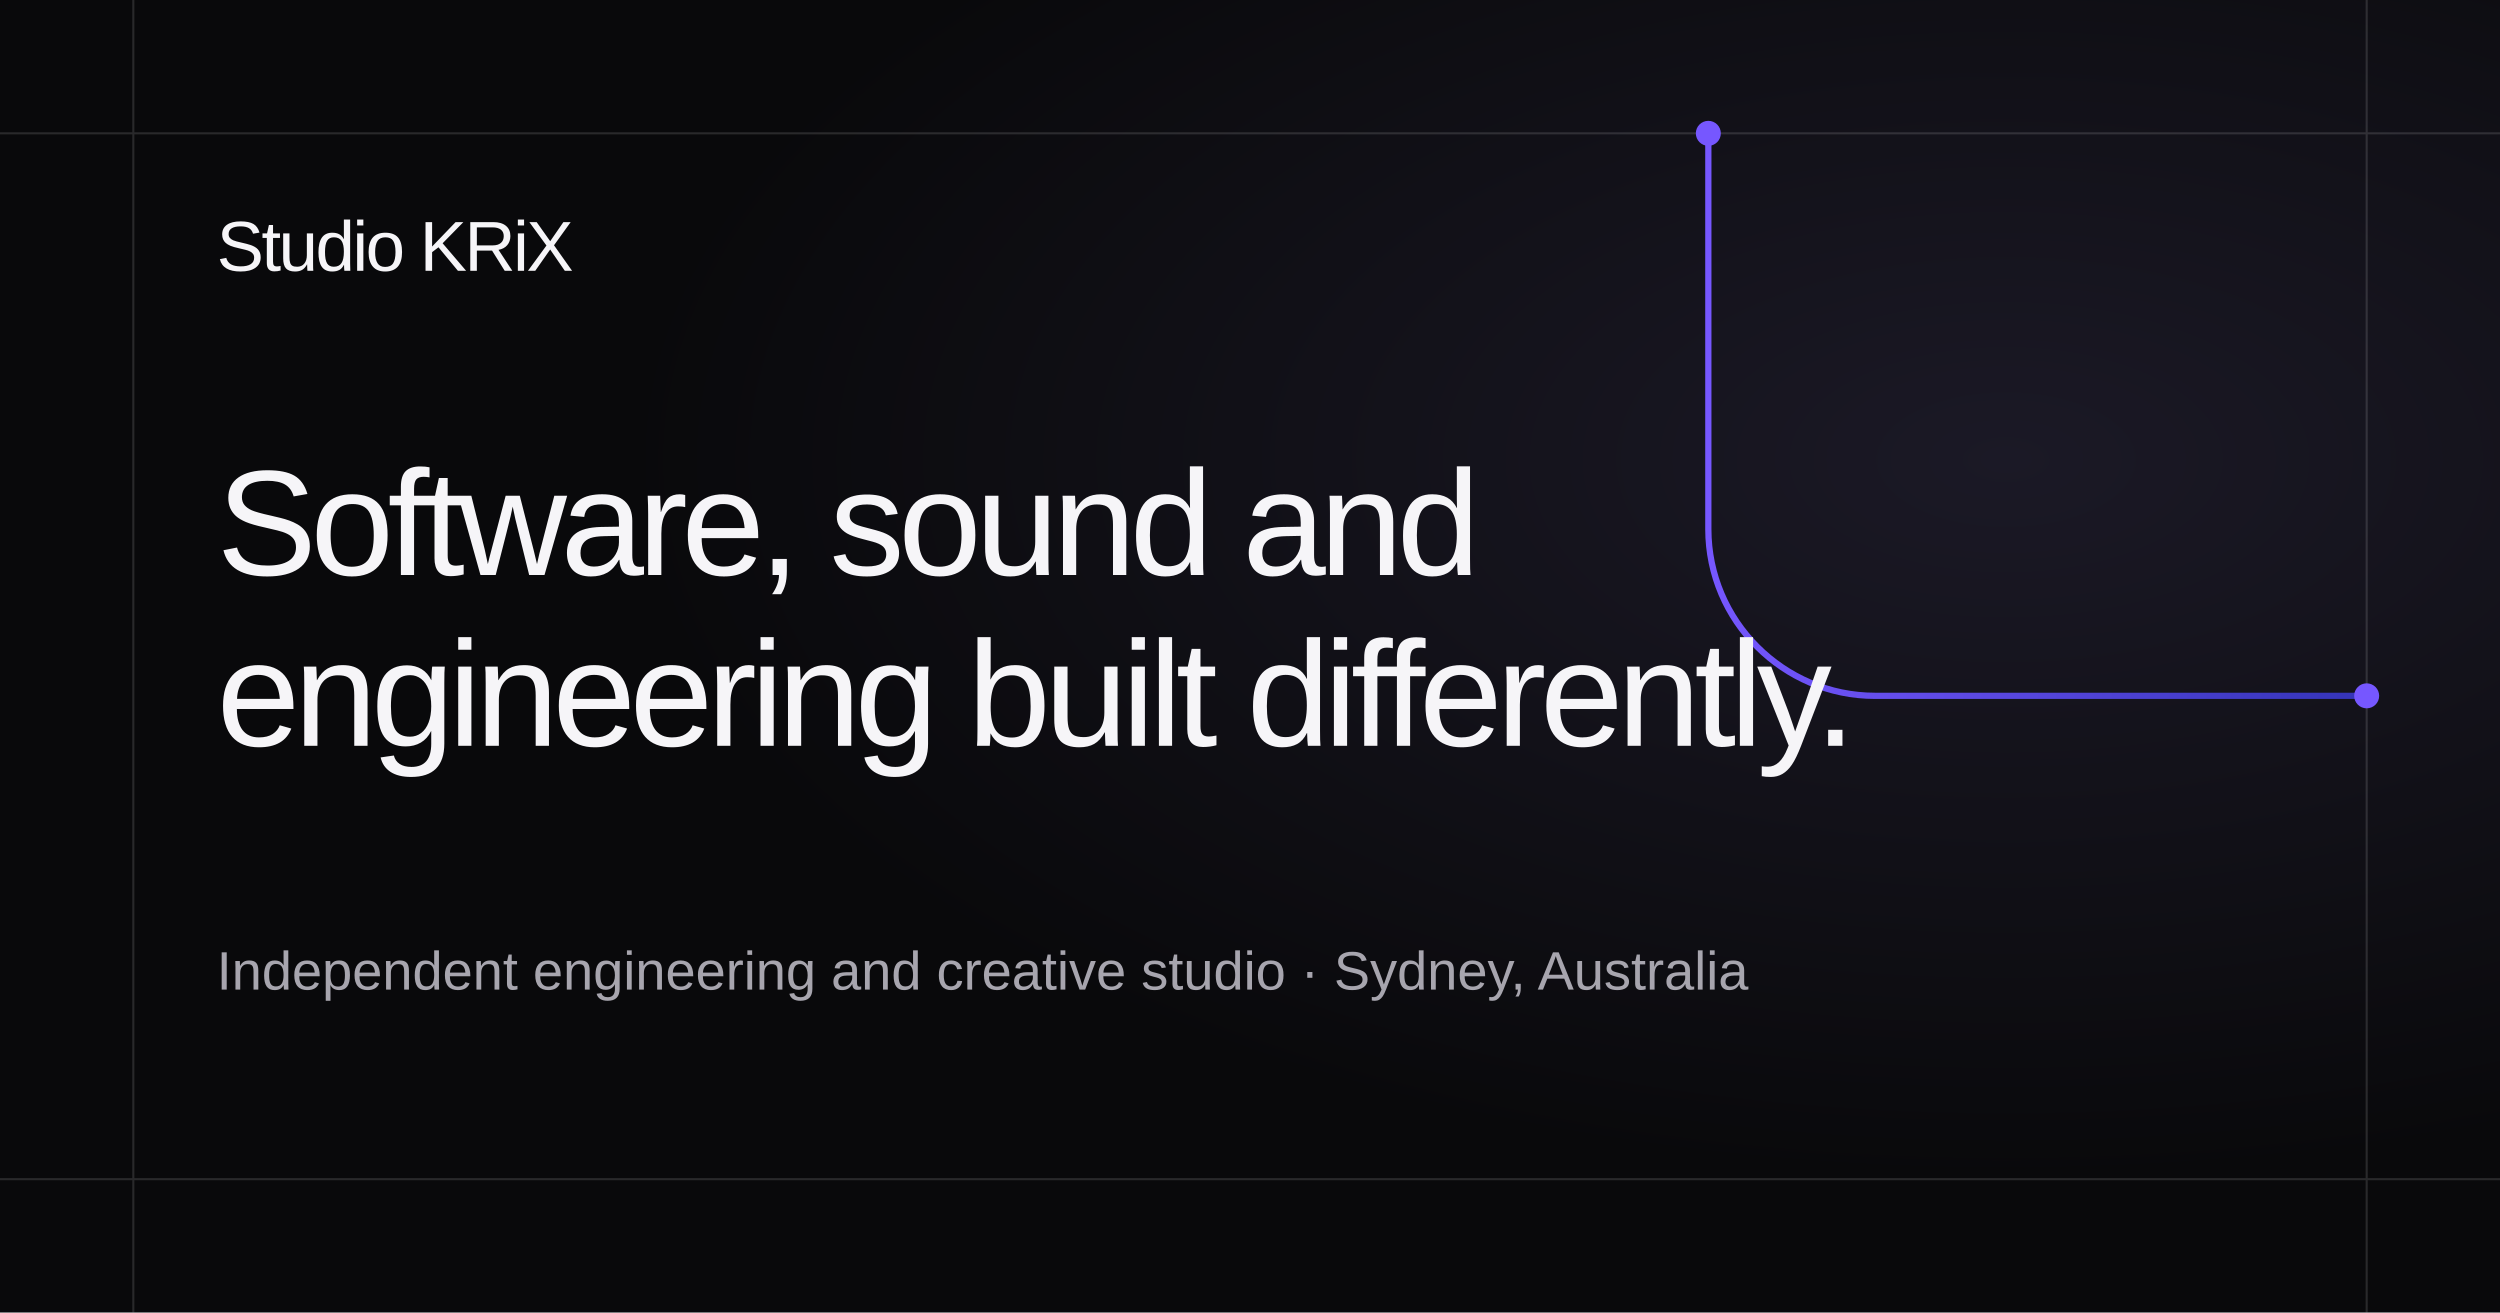
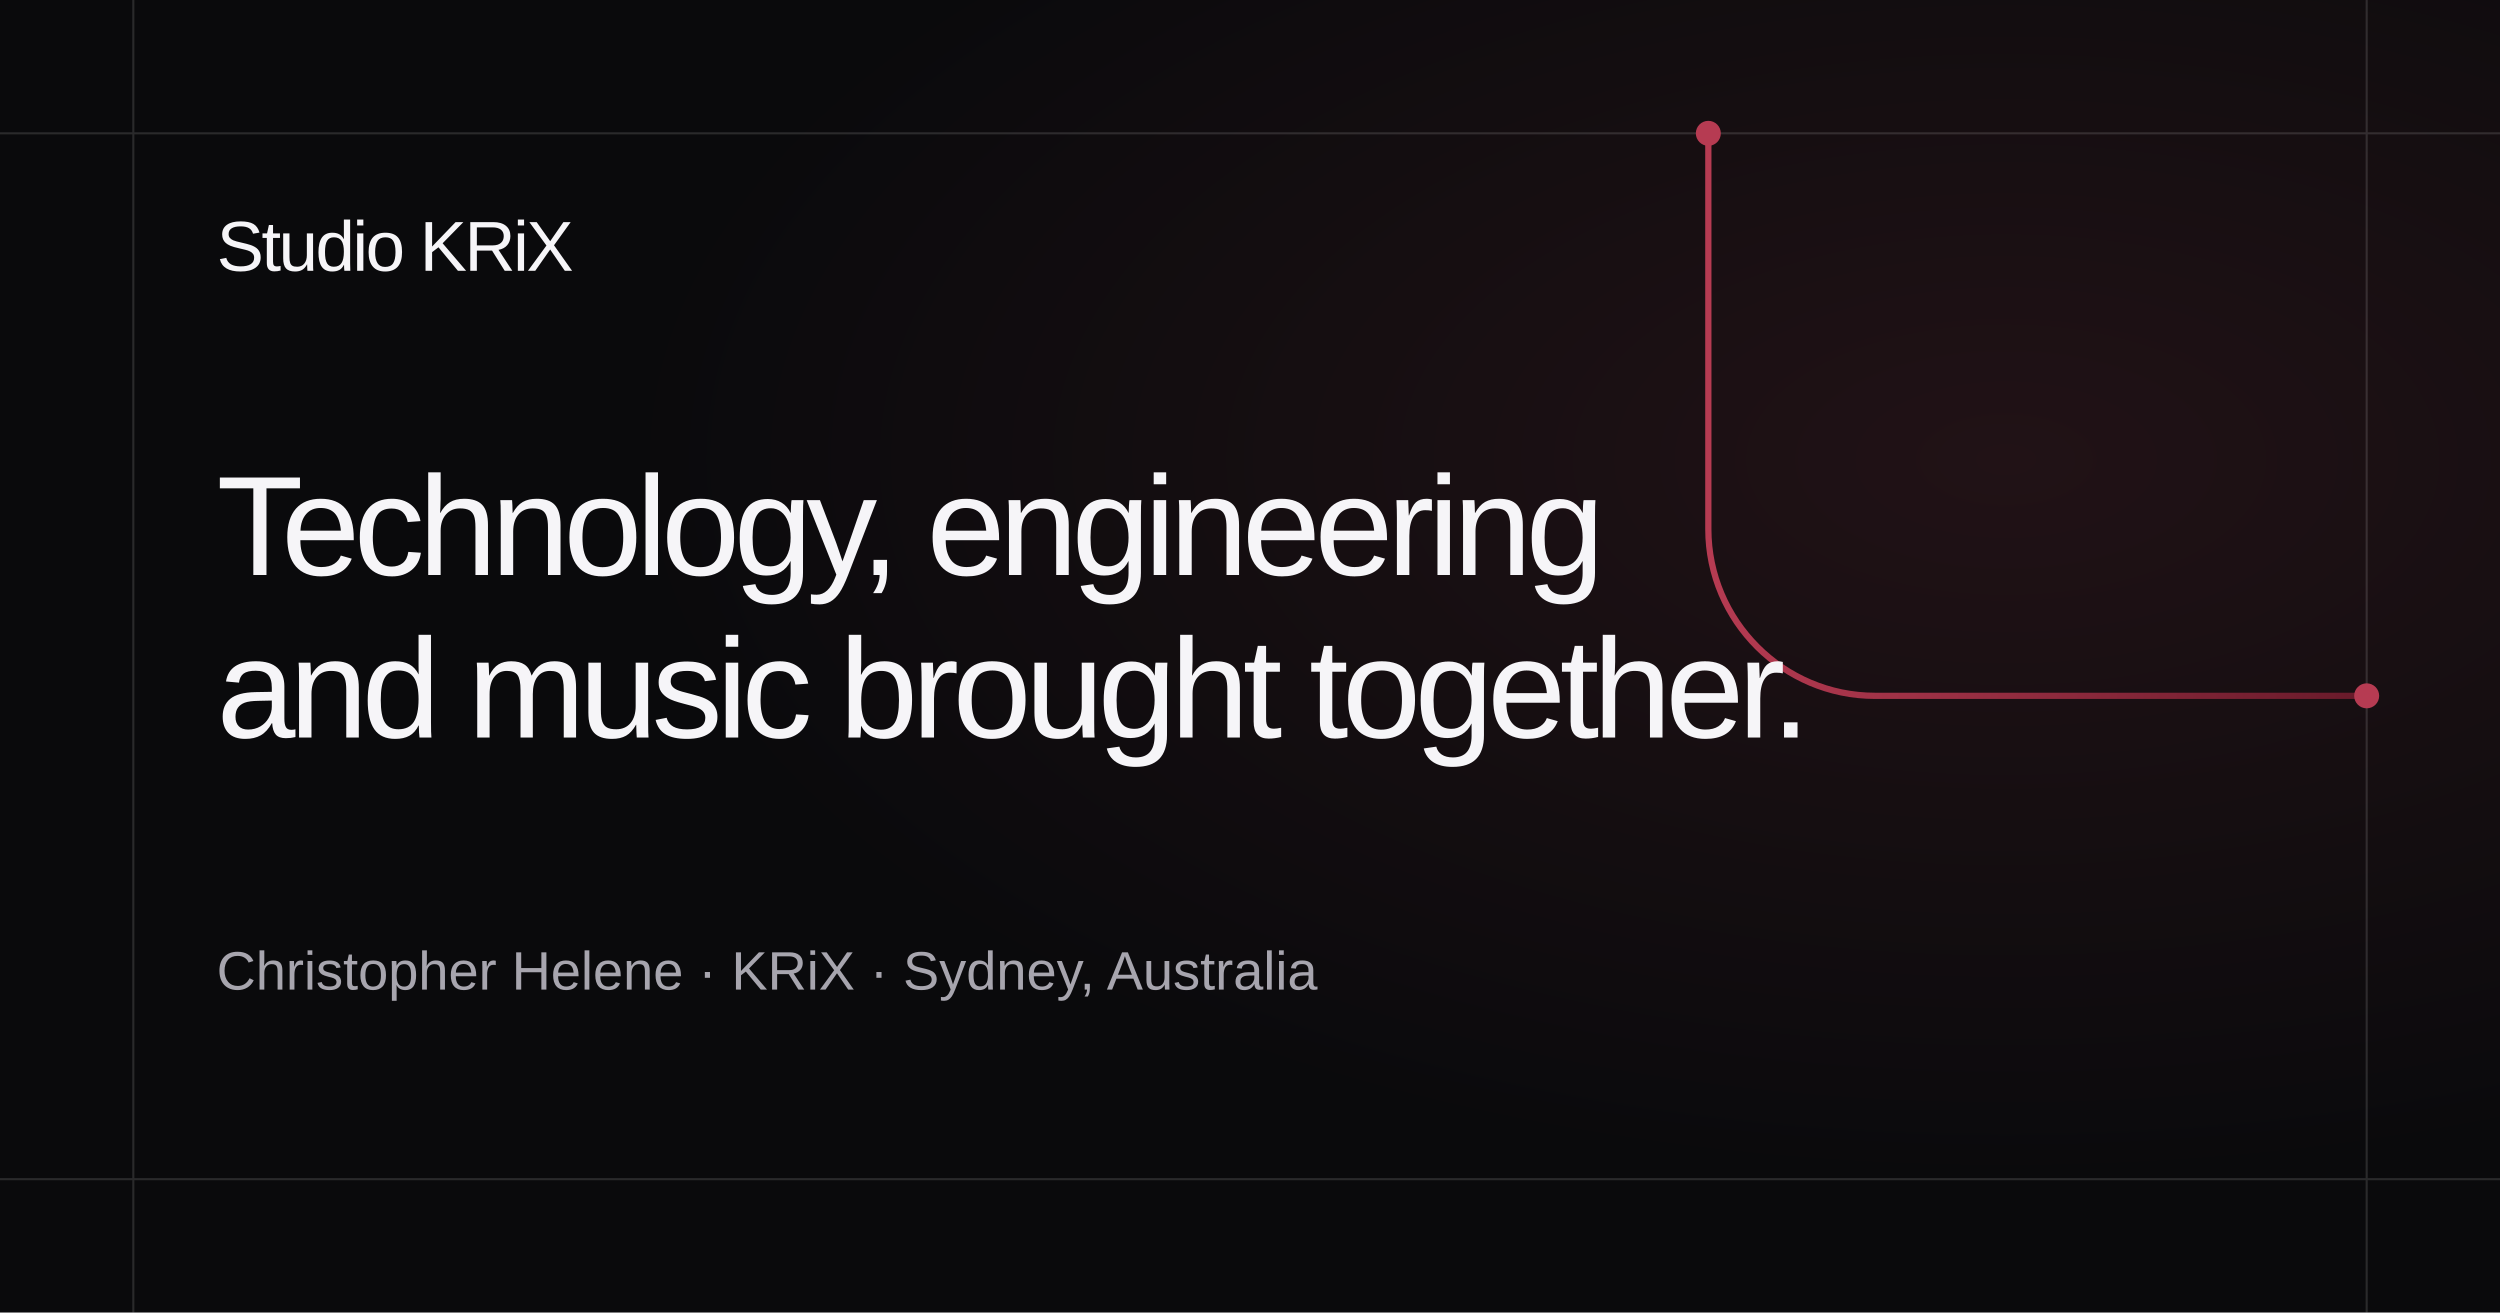
<svg xmlns="http://www.w3.org/2000/svg" width="1200" height="630" viewBox="0 0 1200 630">
  <defs>
    <linearGradient id="signal" x1="0" x2="1">
-       <stop offset="0" stop-color="#7657FF" />
-       <stop offset="1" stop-color="#3434B8" />
+       <stop offset="0" stop-color="#B63B52" />
+       <stop offset="1" stop-color="#681A2A" />
    </linearGradient>
    <radialGradient id="light" cx="80%" cy="35%" r="55%">
-       <stop offset="0" stop-color="#1B1926" />
-       <stop offset="1" stop-color="#09090B" />
+       <stop offset="0" stop-color="#211216" />
+       <stop offset="1" stop-color="#0A0A0C" />
    </radialGradient>
  </defs>
  <rect width="1200" height="630" fill="url(#light)" />
  <path d="M0 64h1200M64 0v630M1136 0v630M0 566h1200" stroke="#FFFFFF" stroke-opacity=".13" />
  <path d="M820 64v190c0 44 36 80 80 80h236" fill="none" stroke="url(#signal)" stroke-width="3" />
-   <circle cx="820" cy="64" r="6" fill="#7657FF" />
-   <circle cx="1136" cy="334" r="6" fill="#7657FF" />
+   <circle cx="820" cy="64" r="6" fill="#B63B52" />
+   <circle cx="1136" cy="334" r="6" fill="#B63B52" />
  <text x="104" y="130" fill="#F6F5F8" font-family="Arial, sans-serif" font-size="34" letter-spacing="-1.2">Studio KRiX</text>
-   <text x="104" y="276" fill="#F6F5F8" font-family="Arial, sans-serif" font-size="72" letter-spacing="-3">Software, sound and</text>
-   <text x="104" y="358" fill="#F6F5F8" font-family="Arial, sans-serif" font-size="72" letter-spacing="-3">engineering built differently.</text>
-   <text x="104" y="475" fill="#A7A5AE" font-family="Arial, sans-serif" font-size="26">Independent engineering and creative studio · Sydney, Australia</text>
+   <text x="104" y="276" fill="#F6F5F8" font-family="Arial, sans-serif" font-size="68" letter-spacing="-3">Technology, engineering</text>
+   <text x="104" y="354" fill="#F6F5F8" font-family="Arial, sans-serif" font-size="68" letter-spacing="-3">and music brought together.</text>
+   <text x="104" y="475" fill="#A7A5AE" font-family="Arial, sans-serif" font-size="26">Christopher Helene · KRiX · Sydney, Australia</text>
</svg>
